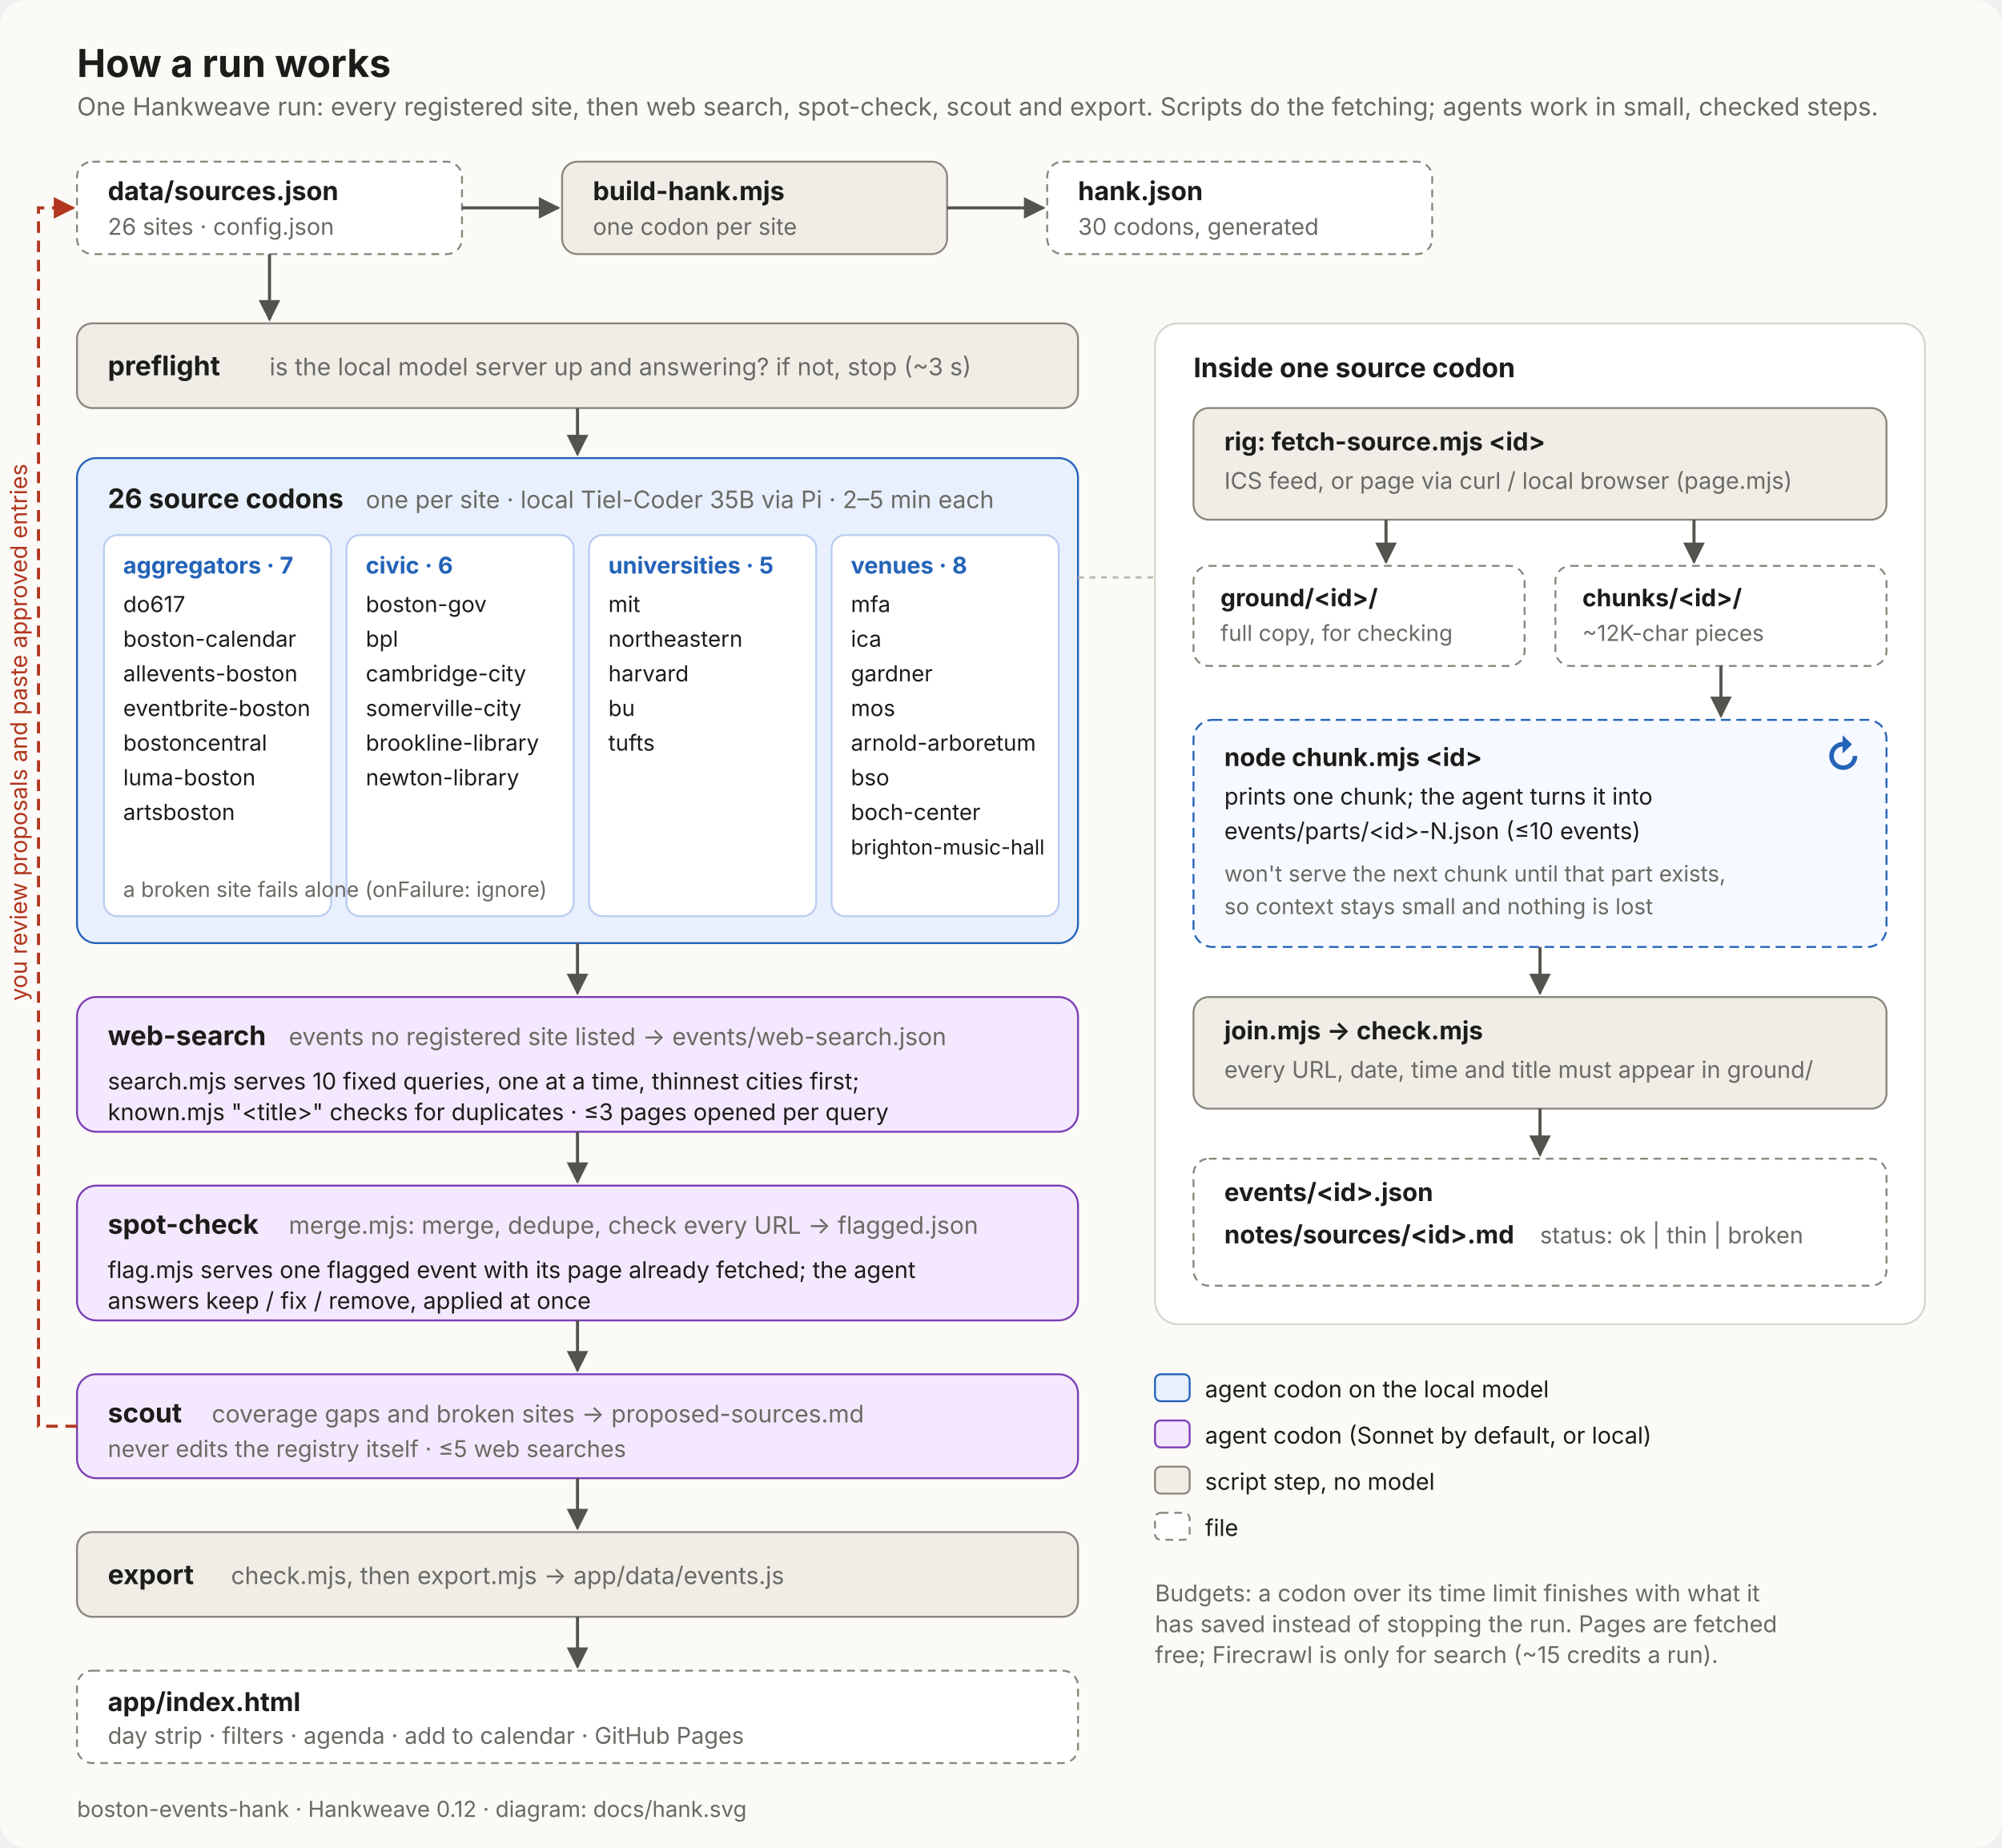
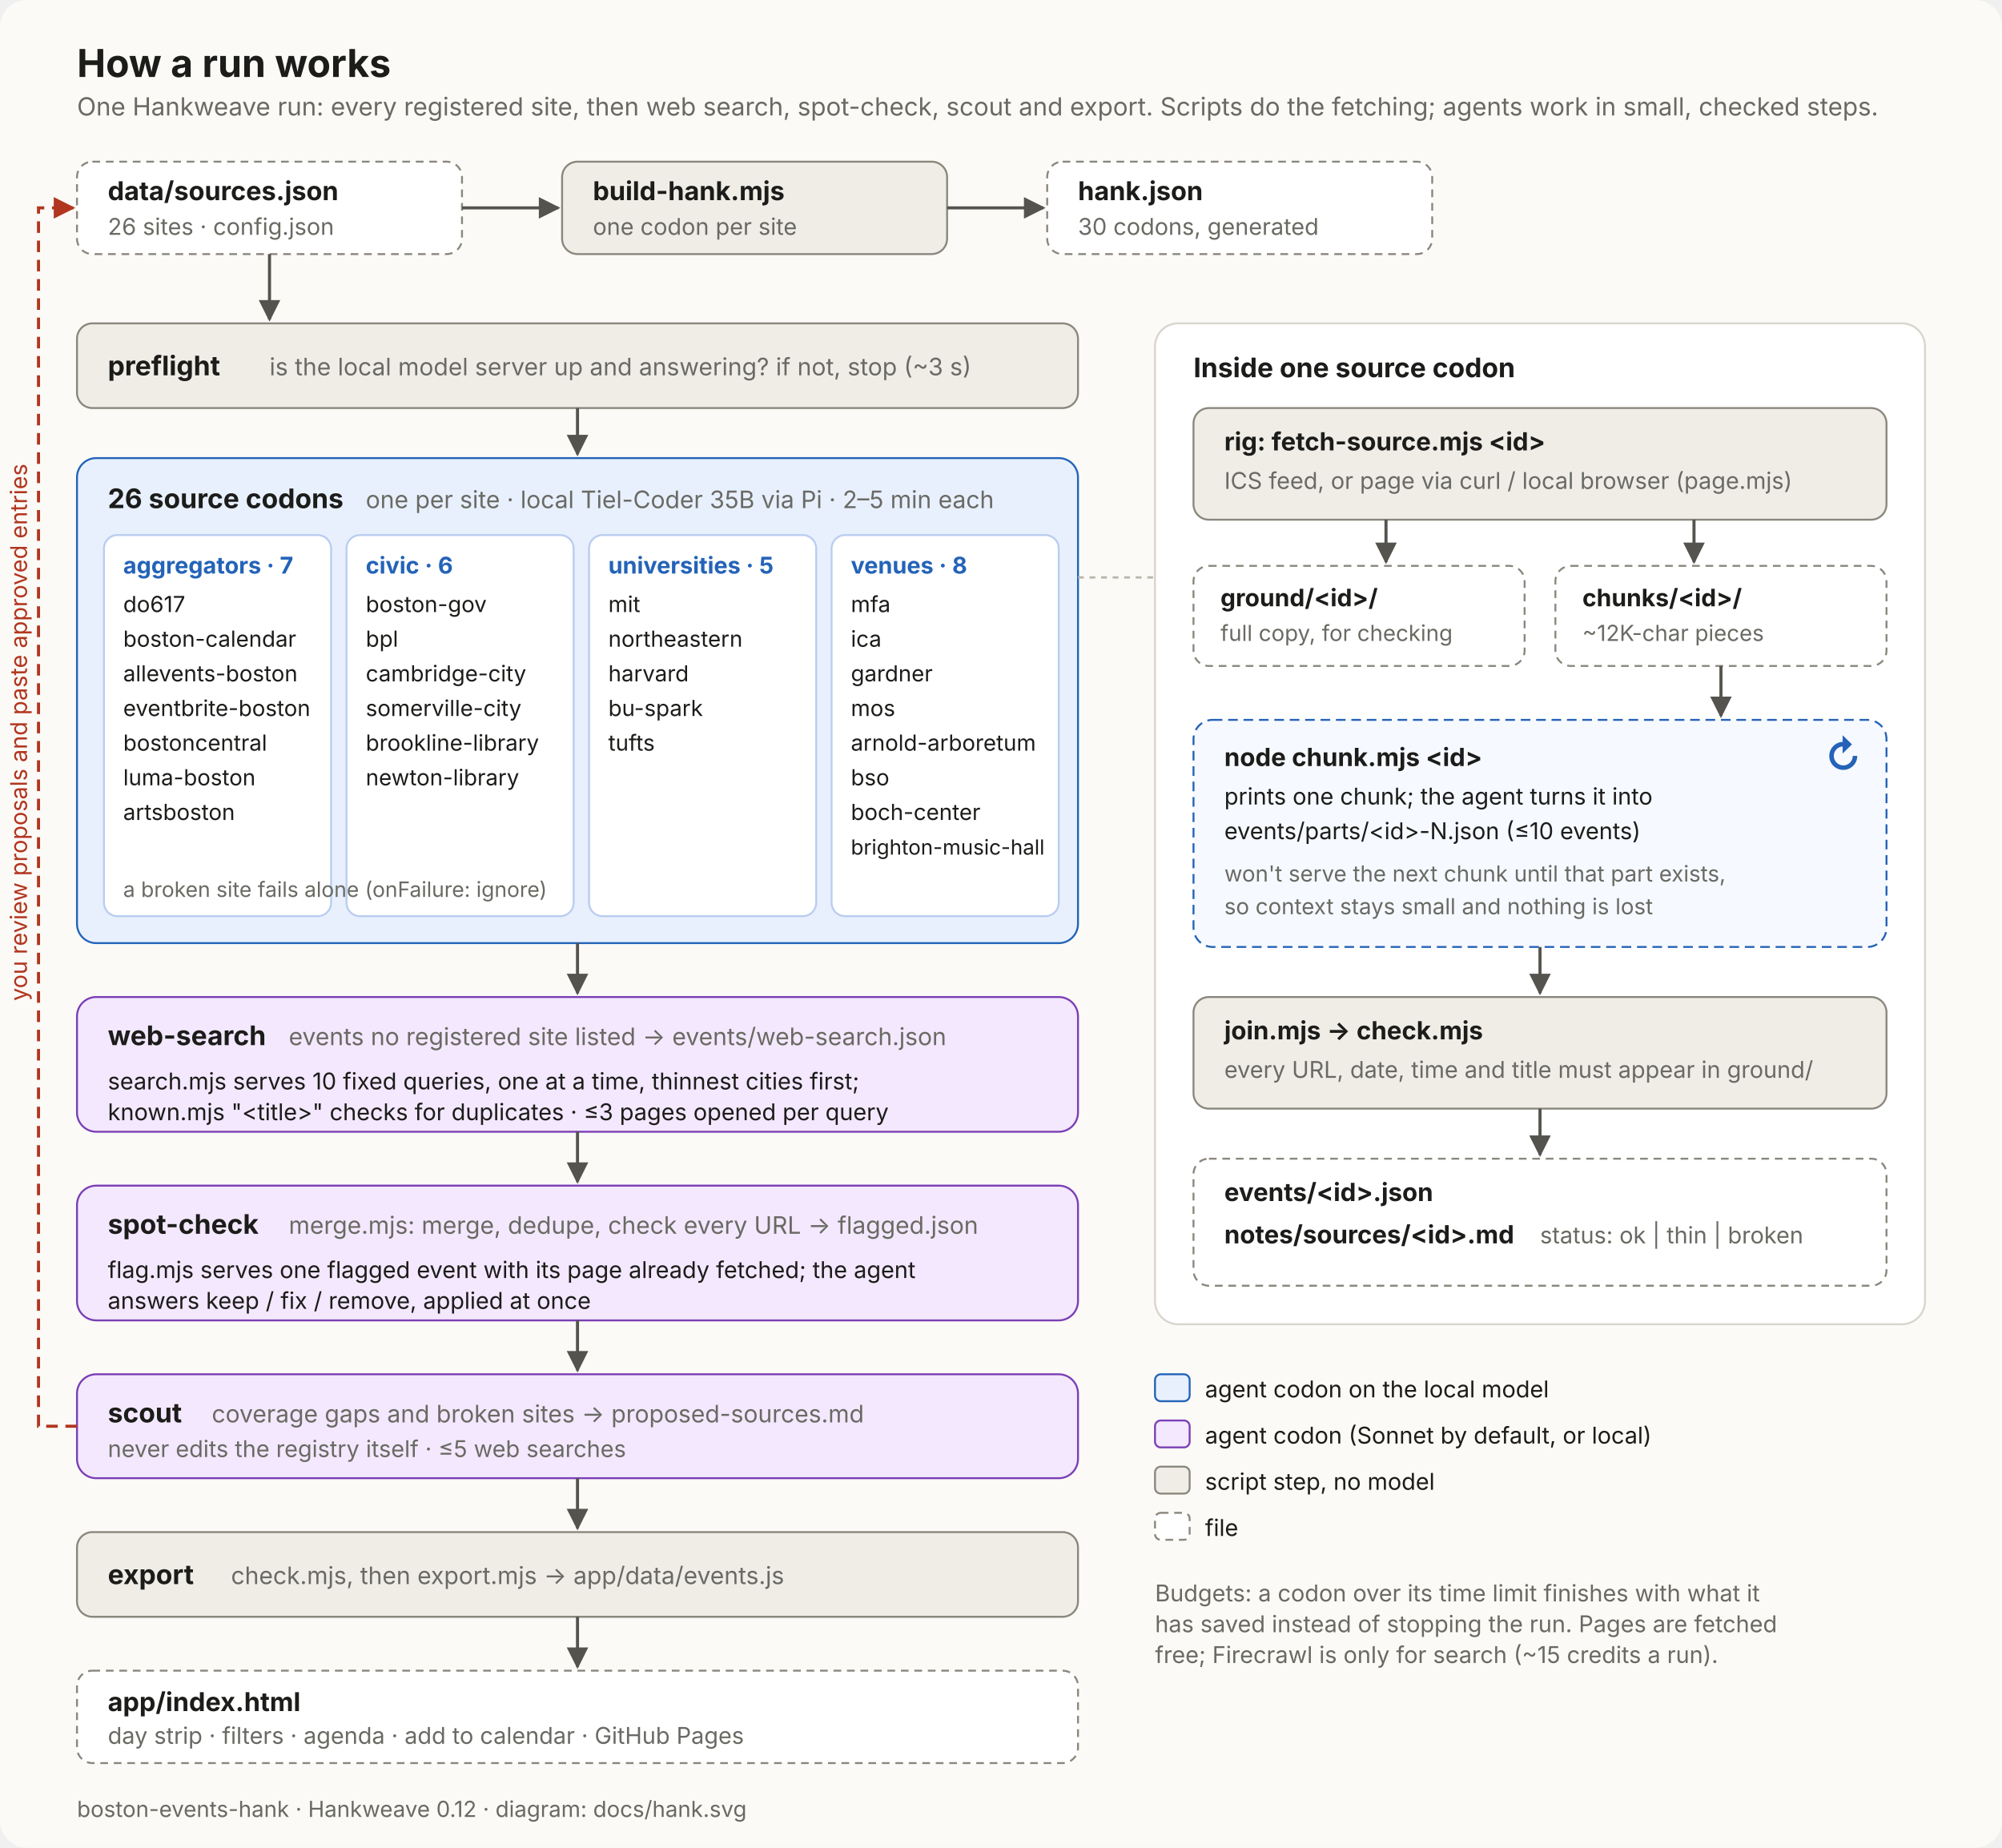
<svg xmlns="http://www.w3.org/2000/svg" viewBox="0 0 1040 960" width="1040" height="960" font-family="system-ui, -apple-system, 'Segoe UI', sans-serif">
  <style>
    .bg { fill: #fbfaf7; }
    .t { fill: #1c1c1a; }
    .m { fill: #6a6a64; }
    .h { font-weight: 700; }
    .local { fill: #e8f0fe; stroke: #2463b8; }
    .tail { fill: #f3e8fd; stroke: #7b3fb5; }
    .script { fill: #efede6; stroke: #8a877d; }
    .file { fill: #ffffff; stroke: #8a877d; stroke-dasharray: 4 3; }
    .inset { fill: #ffffff; stroke: #d8d5cc; }
    .loop { fill: #f6f9ff; stroke: #2463b8; stroke-dasharray: 5 3; }
    .col { fill: #ffffff; stroke: #b9cdf0; }
    .arrow { stroke: #55534d; stroke-width: 1.6; fill: none; marker-end: url(#a); }
    .back { stroke: #b2361f; stroke-width: 1.6; fill: none; stroke-dasharray: 6 4; marker-end: url(#b); }
    .link { stroke: #b9b6ad; stroke-width: 1.2; fill: none; stroke-dasharray: 3 3; }
    .red { fill: #b2361f; }
    .blue { fill: #2463b8; }
    .purple { fill: #7b3fb5; }
    @media (prefers-color-scheme: dark) {
      .bg { fill: #161615; }
      .t { fill: #ecebe6; }
      .m { fill: #9b9a93; }
      .local { fill: #17263d; stroke: #7eaef0; }
      .tail { fill: #2a1d38; stroke: #b98ae6; }
      .script { fill: #262624; stroke: #8f8c84; }
      .file { fill: #1d1d1b; stroke: #8f8c84; }
      .inset { fill: #1d1d1b; stroke: #3a3a36; }
      .loop { fill: #1a2536; stroke: #7eaef0; }
      .col { fill: #1d1d1b; stroke: #33507a; }
      .arrow { stroke: #b4b2aa; }
      .link { stroke: #55534d; }
      .red { fill: #ee8a74; } .back { stroke: #ee8a74; }
      .blue { fill: #7eaef0; }
      .purple { fill: #b98ae6; }
    }
  </style>
  <defs>
    <marker id="a" viewBox="0 0 10 10" refX="9" refY="5" markerWidth="7" markerHeight="7" orient="auto-start-reverse">
      <path d="M0 0 L10 5 L0 10 z" fill="#55534d" />
    </marker>
    <marker id="b" viewBox="0 0 10 10" refX="9" refY="5" markerWidth="7" markerHeight="7" orient="auto-start-reverse">
      <path d="M0 0 L10 5 L0 10 z" fill="#b2361f" />
    </marker>
  </defs>
  <rect class="bg" x="0" y="0" width="1040" height="960" rx="14" />
  <text class="t h" x="40" y="40" font-size="20">How a run works</text>
  <text class="m" x="40" y="60" font-size="13">One Hankweave run: every registered site, then web search, spot-check, scout and export. Scripts do the fetching; agents work in small, checked steps.</text>
  <rect class="file" x="40" y="84" width="200" height="48" rx="8" />
  <text class="t h" x="56" y="104" font-size="13.5">data/sources.json</text>
  <text class="m" x="56" y="122" font-size="12">26 sites · config.json</text>
  <path class="arrow" d="M240 108 H290" />
  <rect class="script" x="292" y="84" width="200" height="48" rx="8" />
  <text class="t h" x="308" y="104" font-size="13.5">build-hank.mjs</text>
  <text class="m" x="308" y="122" font-size="12">one codon per site</text>
  <path class="arrow" d="M492 108 H542" />
  <rect class="file" x="544" y="84" width="200" height="48" rx="8" />
  <text class="t h" x="560" y="104" font-size="13.5">hank.json</text>
  <text class="m" x="560" y="122" font-size="12">30 codons, generated</text>
  <path class="arrow" d="M140 132 V166" />
  <rect class="script" x="40" y="168" width="520" height="44" rx="8" />
  <text class="t h" x="56" y="195" font-size="14">preflight</text>
  <text class="m" x="140" y="195" font-size="12.5">is the local model server up and answering? if not, stop (~3 s)</text>
  <path class="arrow" d="M300 212 V236" />
  <rect class="local" x="40" y="238" width="520" height="252" rx="10" />
  <text class="t h" x="56" y="264" font-size="14">26 source codons</text>
  <text class="m" x="190" y="264" font-size="12.5">one per site · local Tiel-Coder 35B via Pi · 2–5 min each</text>
  <g font-size="11.5">
    <rect class="col" x="54" y="278" width="118" height="198" rx="7" />
    <text class="blue h" x="64" y="298" font-size="12">aggregators · 7</text>
    <text class="t" x="64" y="318">do617</text>
    <text class="t" x="64" y="336">boston-calendar</text>
    <text class="t" x="64" y="354">allevents-boston</text>
    <text class="t" x="64" y="372">eventbrite-boston</text>
    <text class="t" x="64" y="390">bostoncentral</text>
    <text class="t" x="64" y="408">luma-boston</text>
    <text class="t" x="64" y="426">artsboston</text>
    <rect class="col" x="180" y="278" width="118" height="198" rx="7" />
    <text class="blue h" x="190" y="298" font-size="12">civic · 6</text>
    <text class="t" x="190" y="318">boston-gov</text>
    <text class="t" x="190" y="336">bpl</text>
    <text class="t" x="190" y="354">cambridge-city</text>
    <text class="t" x="190" y="372">somerville-city</text>
    <text class="t" x="190" y="390">brookline-library</text>
    <text class="t" x="190" y="408">newton-library</text>
    <rect class="col" x="306" y="278" width="118" height="198" rx="7" />
    <text class="blue h" x="316" y="298" font-size="12">universities · 5</text>
    <text class="t" x="316" y="318">mit</text>
    <text class="t" x="316" y="336">northeastern</text>
    <text class="t" x="316" y="354">harvard</text>
-     <text class="t" x="316" y="372">bu</text>
+     <text class="t" x="316" y="372">bu-spark</text>
    <text class="t" x="316" y="390">tufts</text>
    <rect class="col" x="432" y="278" width="118" height="198" rx="7" />
    <text class="blue h" x="442" y="298" font-size="12">venues · 8</text>
    <text class="t" x="442" y="318">mfa</text>
    <text class="t" x="442" y="336">ica</text>
    <text class="t" x="442" y="354">gardner</text>
    <text class="t" x="442" y="372">mos</text>
    <text class="t" x="442" y="390">arnold-arboretum</text>
    <text class="t" x="442" y="408">bso</text>
    <text class="t" x="442" y="426">boch-center</text>
    <text class="t" x="442" y="444" font-size="10.8">brighton-music-hall</text>
  </g>
  <text class="m" x="64" y="466" font-size="11">a broken site fails alone (onFailure: ignore)</text>
  <path class="arrow" d="M300 490 V516" />
  <rect class="tail" x="40" y="518" width="520" height="70" rx="10" />
  <text class="t h" x="56" y="543" font-size="14">web-search</text>
  <text class="m" x="150" y="543" font-size="12.5">events no registered site listed → events/web-search.json</text>
  <text class="t" x="56" y="566" font-size="12">search.mjs serves 10 fixed queries, one at a time, thinnest cities first;</text>
  <text class="t" x="56" y="582" font-size="12">known.mjs "&lt;title&gt;" checks for duplicates · ≤3 pages opened per query</text>
  <path class="arrow" d="M300 588 V614" />
  <rect class="tail" x="40" y="616" width="520" height="70" rx="10" />
  <text class="t h" x="56" y="641" font-size="14">spot-check</text>
  <text class="m" x="150" y="641" font-size="12.5">merge.mjs: merge, dedupe, check every URL → flagged.json</text>
  <text class="t" x="56" y="664" font-size="12">flag.mjs serves one flagged event with its page already fetched; the agent</text>
  <text class="t" x="56" y="680" font-size="12">answers keep / fix / remove, applied at once</text>
  <path class="arrow" d="M300 686 V712" />
  <rect class="tail" x="40" y="714" width="520" height="54" rx="10" />
  <text class="t h" x="56" y="739" font-size="14">scout</text>
  <text class="m" x="110" y="739" font-size="12.5">coverage gaps and broken sites → proposed-sources.md</text>
  <text class="m" x="56" y="757" font-size="12">never edits the registry itself · ≤5 web searches</text>
  <path class="arrow" d="M300 768 V794" />
  <rect class="script" x="40" y="796" width="520" height="44" rx="8" />
  <text class="t h" x="56" y="823" font-size="14">export</text>
  <text class="m" x="120" y="823" font-size="12.5">check.mjs, then export.mjs → app/data/events.js</text>
  <path class="arrow" d="M300 840 V866" />
  <rect class="file" x="40" y="868" width="520" height="48" rx="8" />
  <text class="t h" x="56" y="889" font-size="13.5">app/index.html</text>
  <text class="m" x="56" y="906" font-size="12">day strip · filters · agenda · add to calendar · GitHub Pages</text>
  <path class="back" d="M40 741 H20 V108 H38" />
  <text class="red" x="0" y="0" font-size="12" transform="translate(14 520) rotate(-90)">you review proposals and paste approved entries</text>
  <path class="link" d="M560 300 H600" />
  <rect class="inset" x="600" y="168" width="400" height="520" rx="12" />
  <text class="t h" x="620" y="196" font-size="14">Inside one source codon</text>
  <rect class="script" x="620" y="212" width="360" height="58" rx="8" />
  <text class="t h" x="636" y="234" font-size="13">rig: fetch-source.mjs &lt;id&gt;</text>
  <text class="m" x="636" y="254" font-size="12">ICS feed, or page via curl / local browser (page.mjs)</text>
  <path class="arrow" d="M720 270 V292" />
  <path class="arrow" d="M880 270 V292" />
  <rect class="file" x="620" y="294" width="172" height="52" rx="8" />
  <text class="t h" x="634" y="315" font-size="12.5">ground/&lt;id&gt;/</text>
  <text class="m" x="634" y="333" font-size="11.5">full copy, for checking</text>
  <rect class="file" x="808" y="294" width="172" height="52" rx="8" />
  <text class="t h" x="822" y="315" font-size="12.5">chunks/&lt;id&gt;/</text>
  <text class="m" x="822" y="333" font-size="11.5">~12K-char pieces</text>
  <path class="arrow" d="M894 346 V372" />
  <rect class="loop" x="620" y="374" width="360" height="118" rx="10" />
  <text class="t h" x="636" y="398" font-size="13">node chunk.mjs &lt;id&gt;</text>
  <text class="t" x="636" y="418" font-size="12">prints one chunk; the agent turns it into</text>
  <text class="t" x="636" y="436" font-size="12">events/parts/&lt;id&gt;-N.json (≤10 events)</text>
  <text class="m" x="636" y="458" font-size="11.5">won't serve the next chunk until that part exists,</text>
  <text class="m" x="636" y="475" font-size="11.5">so context stays small and nothing is lost</text>
  <text class="blue h" x="948" y="400" font-size="20">↻</text>
  <path class="arrow" d="M800 492 V516" />
  <rect class="script" x="620" y="518" width="360" height="58" rx="8" />
  <text class="t h" x="636" y="540" font-size="13">join.mjs → check.mjs</text>
  <text class="m" x="636" y="560" font-size="12">every URL, date, time and title must appear in ground/</text>
  <path class="arrow" d="M800 576 V600" />
  <rect class="file" x="620" y="602" width="360" height="66" rx="8" />
  <text class="t h" x="636" y="624" font-size="13">events/&lt;id&gt;.json</text>
  <text class="t h" x="636" y="646" font-size="13">notes/sources/&lt;id&gt;.md</text>
  <text class="m" x="800" y="646" font-size="12">status: ok | thin | broken</text>
  <g font-size="12">
    <rect class="local" x="600" y="714" width="18" height="14" rx="3" />
    <text class="t" x="626" y="726">agent codon on the local model</text>
    <rect class="tail" x="600" y="738" width="18" height="14" rx="3" />
    <text class="t" x="626" y="750">agent codon (Sonnet by default, or local)</text>
    <rect class="script" x="600" y="762" width="18" height="14" rx="3" />
    <text class="t" x="626" y="774">script step, no model</text>
    <rect class="file" x="600" y="786" width="18" height="14" rx="3" />
    <text class="t" x="626" y="798">file</text>
  </g>
  <text class="m" x="600" y="832" font-size="12">Budgets: a codon over its time limit finishes with what it</text>
  <text class="m" x="600" y="848" font-size="12">has saved instead of stopping the run. Pages are fetched</text>
  <text class="m" x="600" y="864" font-size="12">free; Firecrawl is only for search (~15 credits a run).</text>
  <text class="m" x="40" y="944" font-size="11.5">boston-events-hank · Hankweave 0.12 · diagram: docs/hank.svg</text>
</svg>
